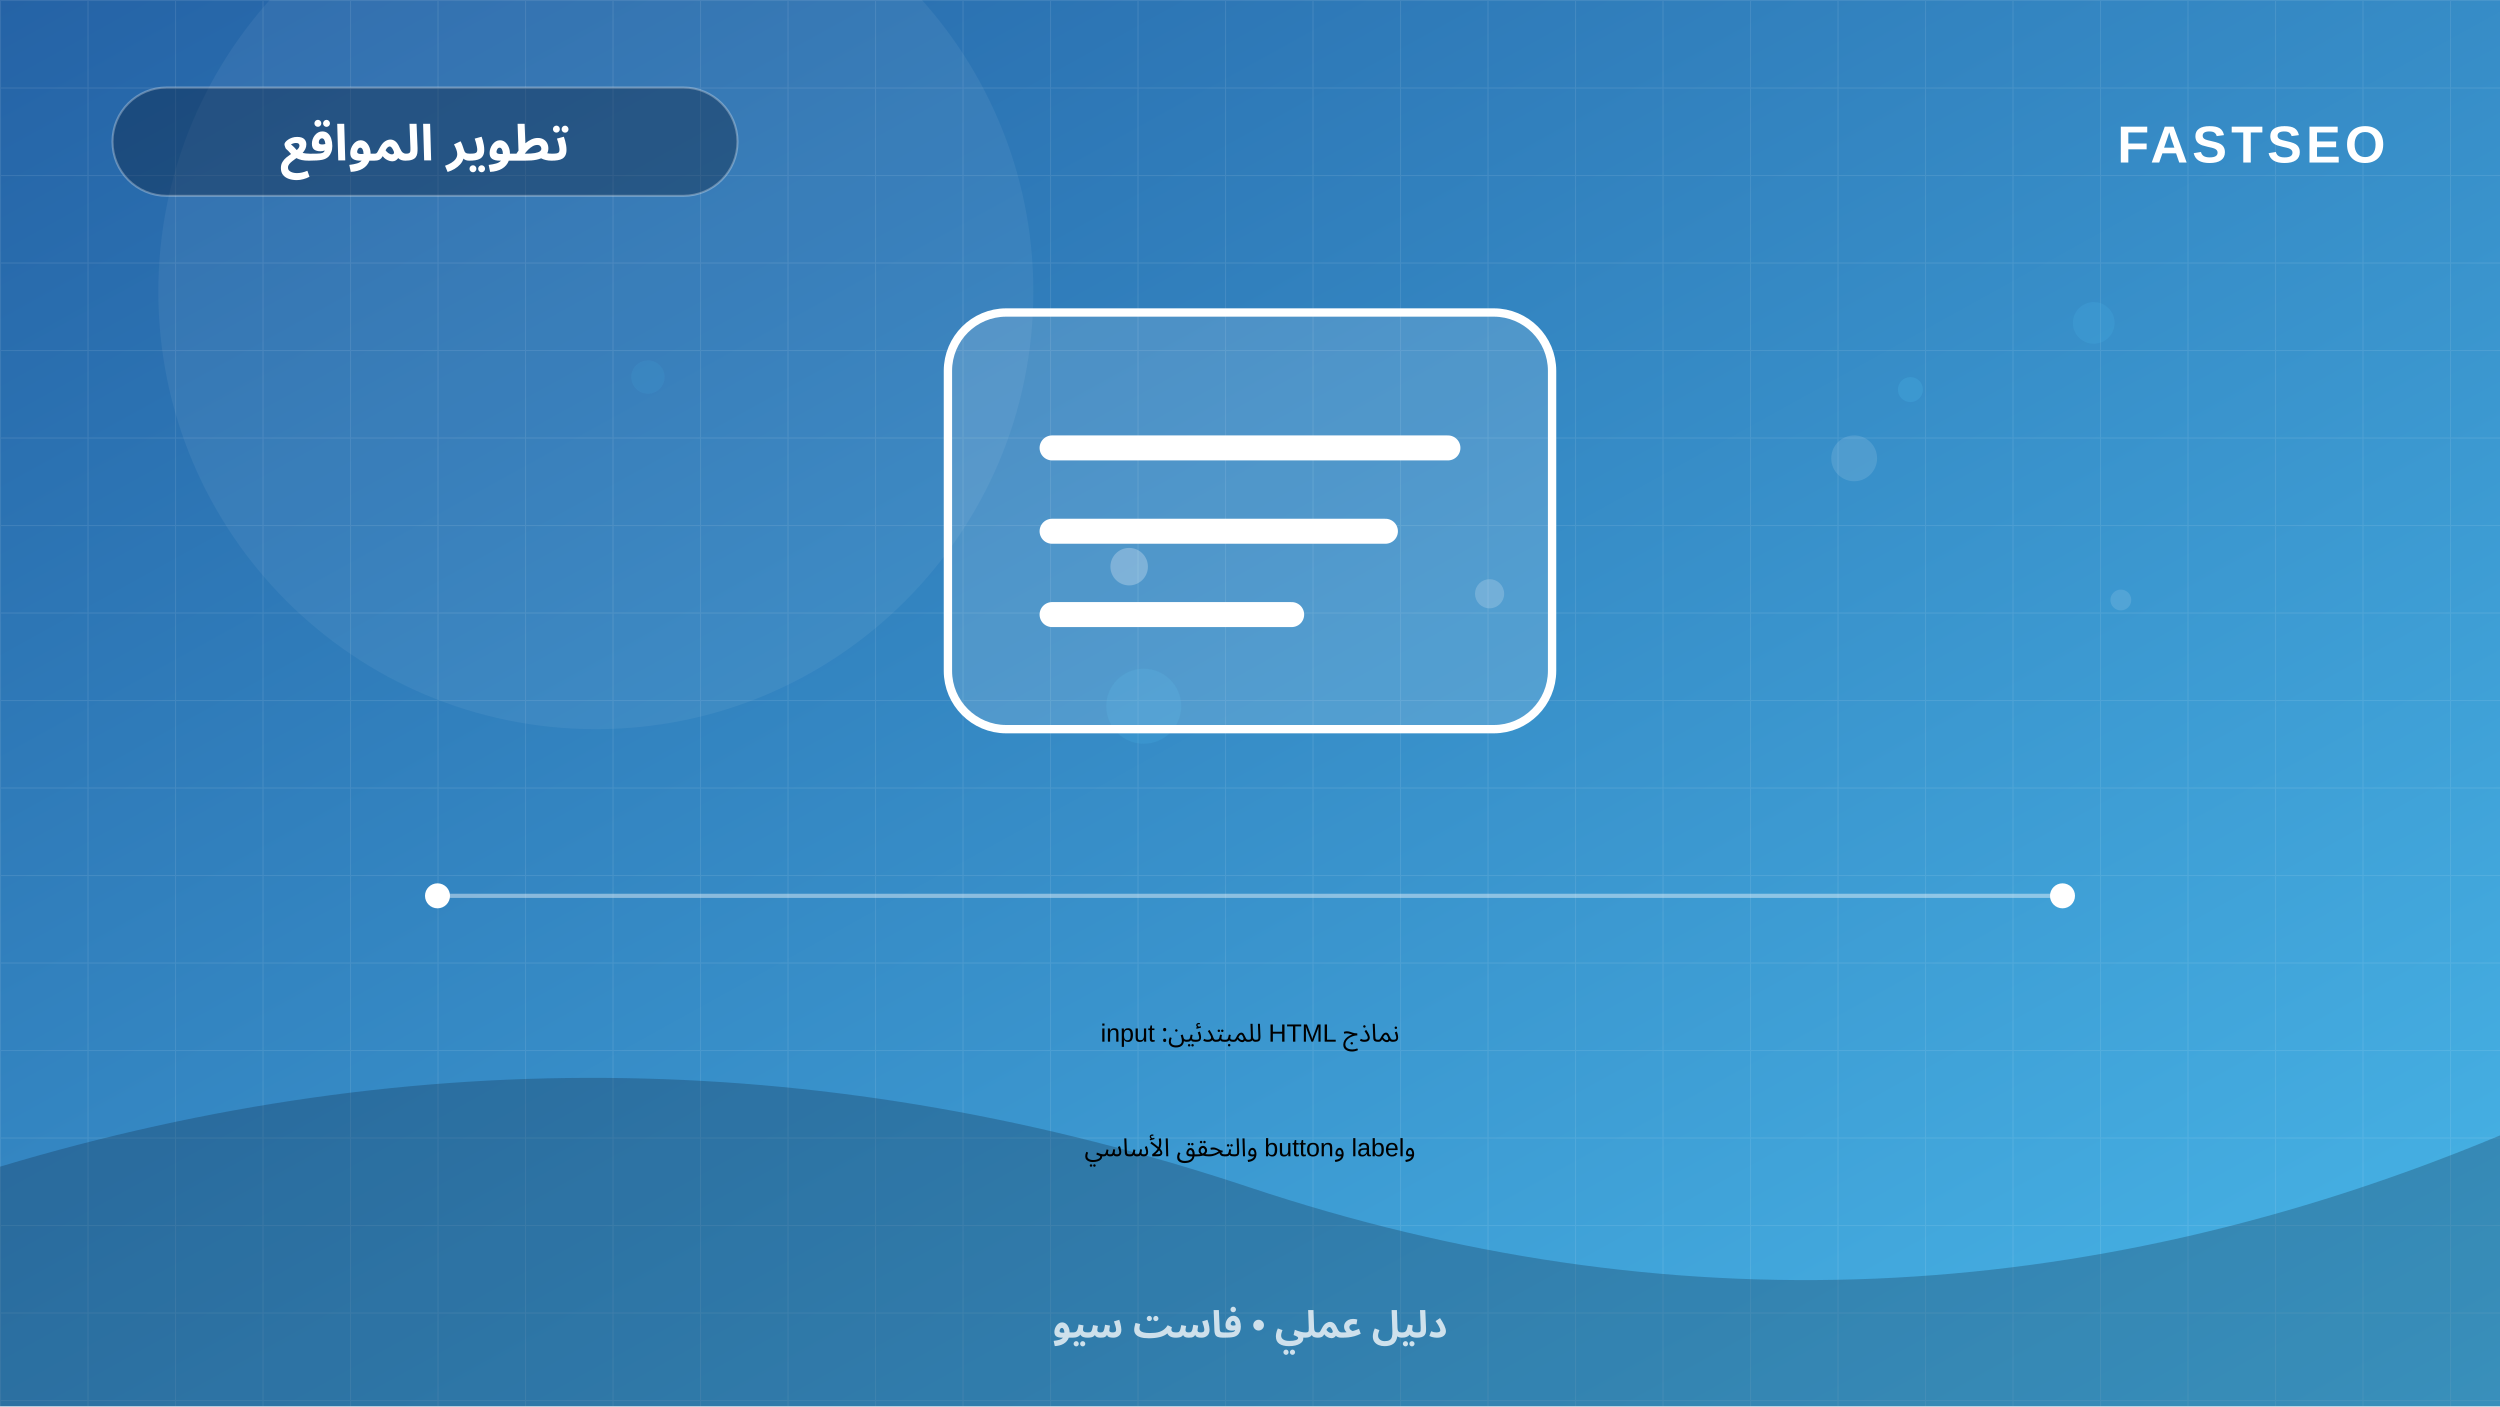
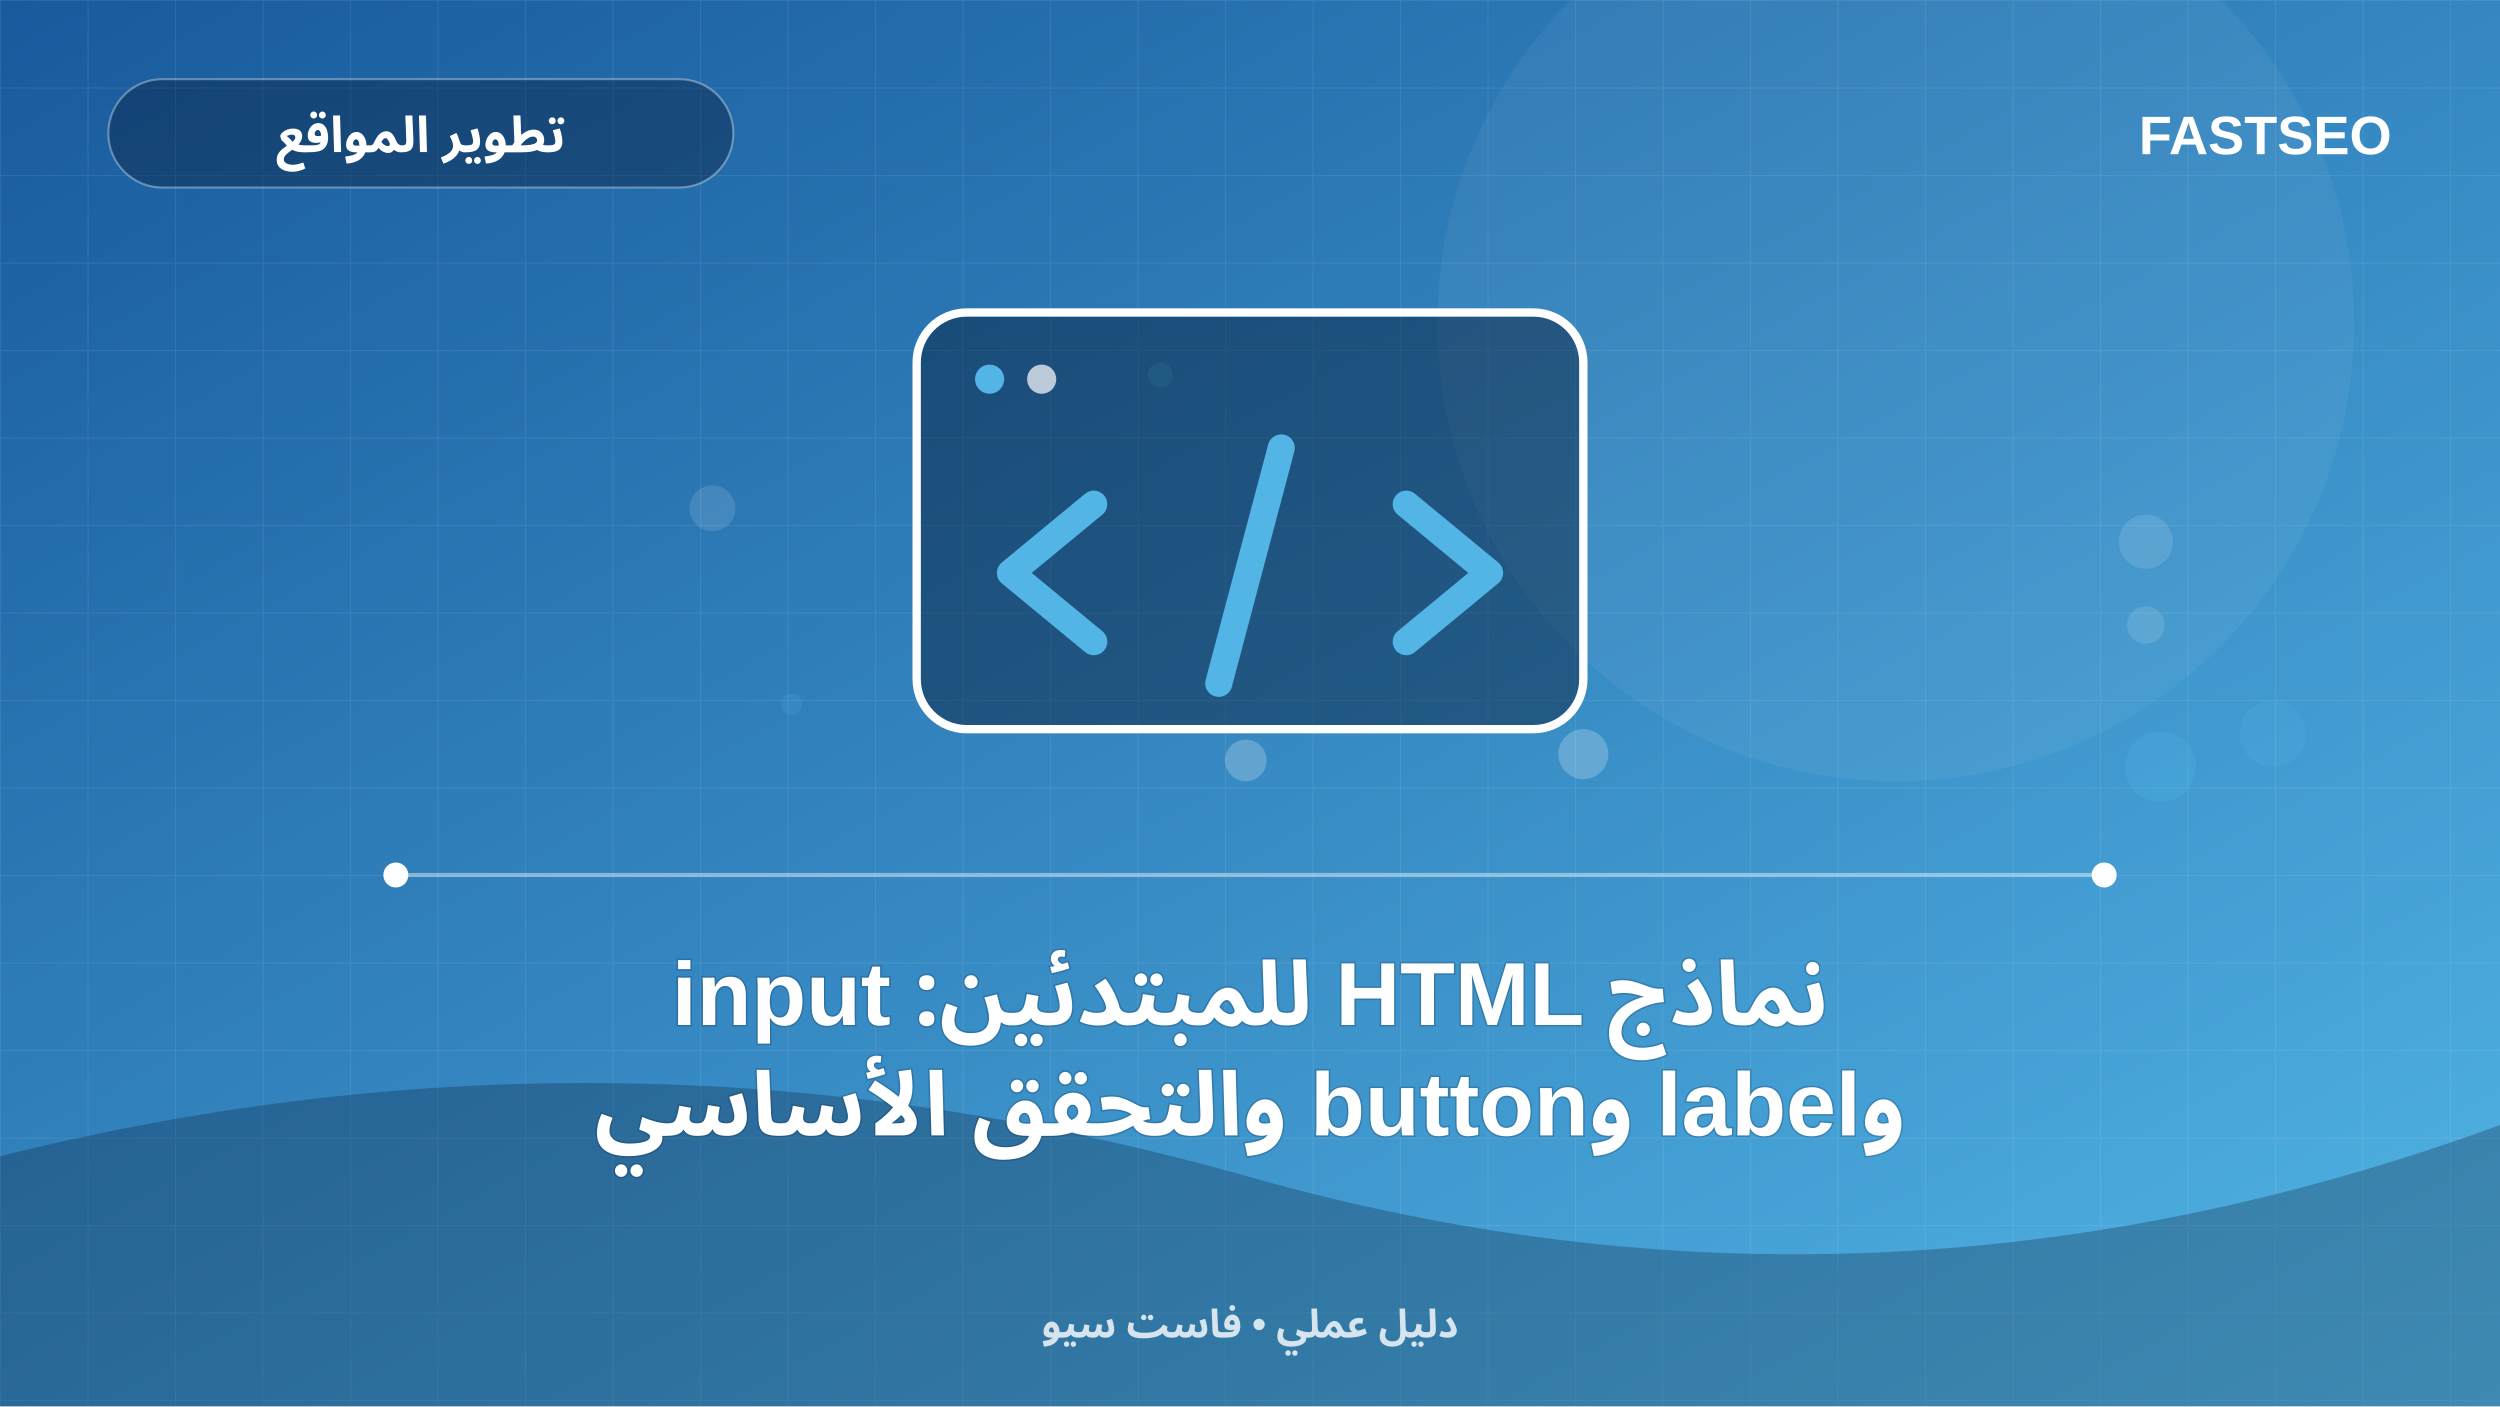
- <svg xmlns="http://www.w3.org/2000/svg" width="1200" height="675" viewBox="0 0 1200 675" role="img" aria-labelledby="title desc">
+ <svg xmlns="http://www.w3.org/2000/svg" width="1200" height="675" viewBox="0 0 1200 675" role="img" aria-labelledby="t dsc">
  <defs>
    <linearGradient id="bg" x1="0" y1="0" x2="1" y2="1">
-       <stop offset="0" stop-color="#2563A6" />
-       <stop offset="1" stop-color="#48B6E8" />
+       <stop stop-color="#185A9D" />
+       <stop offset="1" stop-color="#52B5E5" />
    </linearGradient>
-     <radialGradient id="orb">
-       <stop stop-color="#fff" stop-opacity=".5" />
-       <stop offset="1" stop-color="#fff" stop-opacity="0" />
-     </radialGradient>
-     <pattern id="grid" width="42" height="42" patternUnits="userSpaceOnUse">
-       <path d="M42 0H0V42" fill="none" stroke="#fff" stroke-opacity=".09" stroke-width="1" />
+     <pattern id="g" width="42" height="42" patternUnits="userSpaceOnUse">
+       <path d="M42 0H0V42" fill="none" stroke="#fff" stroke-opacity=".08" />
    </pattern>
+     <style>.headline{fill:#fff;font-family:'Noto Sans Arabic',Tahoma,Arial,sans-serif;font-size:43px;font-weight:900;paint-order:stroke;stroke:#10213B;stroke-opacity:.22;stroke-width:1.5px}</style>
  </defs>
  <rect width="1200" height="675" fill="url(#bg)" />
-   <rect width="1200" height="675" fill="url(#grid)" />
-   <path d="M0 560Q300 470 600 570T1200 545V675H0Z" fill="#07152B" opacity=".24" />
-   <circle cx="286" cy="140" r="210" fill="#fff" opacity=".055" />
-   <circle cx="890" cy="220" r="11" fill="#fff" opacity="0.12" />
-   <circle cx="1005" cy="155" r="10" fill="#48B6E8" opacity="0.19" />
-   <circle cx="542" cy="272" r="9" fill="#fff" opacity="0.26" />
-   <circle cx="311" cy="181" r="8" fill="#48B6E8" opacity="0.12" />
-   <circle cx="715" cy="285" r="7" fill="#fff" opacity="0.19" />
-   <circle cx="917" cy="187" r="6" fill="#48B6E8" opacity="0.26" />
-   <circle cx="1018" cy="288" r="5" fill="#fff" opacity="0.12" />
-   <circle cx="549" cy="339" r="18" fill="#48B6E8" opacity="0.19" />
-   <g font-family="Noto Sans Arabic,Tahoma,Arial,sans-serif">
-     <rect x="54" y="42" width="300" height="52" rx="26" fill="#07152B" fill-opacity=".35" stroke="#fff" stroke-opacity=".3" />
-     <text x="204" y="77" text-anchor="middle" fill="#fff" font-size="24" font-weight="800" direction="rtl">تطوير المواقع</text>
-     <text x="1145" y="78" text-anchor="end" fill="#fff" font-size="25" font-weight="900" letter-spacing="2">FASTSEO</text>
+   <rect width="1200" height="675" fill="url(#g)" />
+   <circle cx="910" cy="155" r="220" fill="#fff" opacity=".05" />
+   <circle cx="1030" cy="300" r="9" fill="#fff" opacity="0.12" />
+   <circle cx="1091" cy="352" r="16" fill="#52B5E5" opacity="0.17" />
+   <circle cx="598" cy="365" r="10" fill="#fff" opacity="0.22" />
+   <circle cx="1037" cy="368" r="17" fill="#52B5E5" opacity="0.27" />
+   <circle cx="342" cy="244" r="11" fill="#fff" opacity="0.12" />
+   <circle cx="380" cy="338" r="5" fill="#52B5E5" opacity="0.17" />
+   <circle cx="760" cy="362" r="12" fill="#fff" opacity="0.22" />
+   <circle cx="557" cy="180" r="6" fill="#52B5E5" opacity="0.27" />
+   <circle cx="1030" cy="260" r="13" fill="#fff" opacity="0.12" />
+   <path d="M0 555Q300 480 600 565T1200 540V675H0Z" fill="#07152B" opacity=".27" />
+   <g font-family="'Noto Sans Arabic',Tahoma,Arial,sans-serif">
+     <rect x="52" y="38" width="300" height="52" rx="26" fill="#07152B" fill-opacity=".36" stroke="#fff" stroke-opacity=".35" />
+     <text x="202" y="73" text-anchor="middle" fill="#fff" font-size="24" font-weight="800" direction="rtl">تطوير المواقع</text>
+     <text x="1148" y="74" text-anchor="end" fill="#fff" font-size="26" font-weight="900">FASTSEO</text>
    <g transform="translate(600 250)">
-       <rect x="-145" y="-100" width="290" height="200" rx="28" fill="#fff" fill-opacity=".14" stroke="#fff" stroke-width="4" />
-       <path d="M-95 -35H95 M-95 5H65 M-95 45H20" stroke="#fff" stroke-width="12" stroke-linecap="round" />
+       <rect x="-160" y="-100" width="320" height="200" rx="24" fill="#07152B" fill-opacity=".42" stroke="#fff" stroke-width="4" />
+       <circle cx="-125" cy="-68" r="7" fill="#52B5E5" />
+       <circle cx="-100" cy="-68" r="7" fill="#fff" opacity=".7" />
+       <path d="M-75 -8L-115 25 -75 58M75 -8L115 25 75 58M15 -35L-15 78" fill="none" stroke="#52B5E5" stroke-width="13" stroke-linecap="round" stroke-linejoin="round" />
    </g>
-     <path d="M210 430H990" stroke="#fff" stroke-opacity=".42" stroke-width="2" />
-     <circle cx="210" cy="430" r="6" fill="#fff" />
-     <circle cx="990" cy="430" r="6" fill="#fff" />
-     <text x="600" y="500" text-anchor="middle" direction="rtl" unicode-bidi="plaintext" class="headline">نماذج HTML للمبتدئين: input</text>
-     <text x="600" y="555" text-anchor="middle" direction="rtl" unicode-bidi="plaintext" class="headline">وlabel وbutton والتحقق الأساسي</text>
-     <text x="600" y="642" text-anchor="middle" fill="#fff" opacity=".76" font-size="18" font-weight="600" direction="rtl">دليل عملي • فاست سيو</text>
+     <path d="M190 420H1010" stroke="#fff" stroke-opacity=".42" stroke-width="2" />
+     <circle cx="190" cy="420" r="6" fill="#fff" />
+     <circle cx="1010" cy="420" r="6" fill="#fff" />
+     <text class="headline" x="600" y="492" text-anchor="middle" direction="rtl" unicode-bidi="plaintext">نماذج HTML للمبتدئين: input</text>
+     <text class="headline" x="600" y="545" text-anchor="middle" direction="rtl" unicode-bidi="plaintext">وlabel وbutton والتحقق الأساسي</text>
+     <text x="600" y="642" text-anchor="middle" fill="#fff" opacity=".8" font-size="19" font-weight="700" direction="rtl">دليل عملي • فاست سيو</text>
  </g>
</svg>
